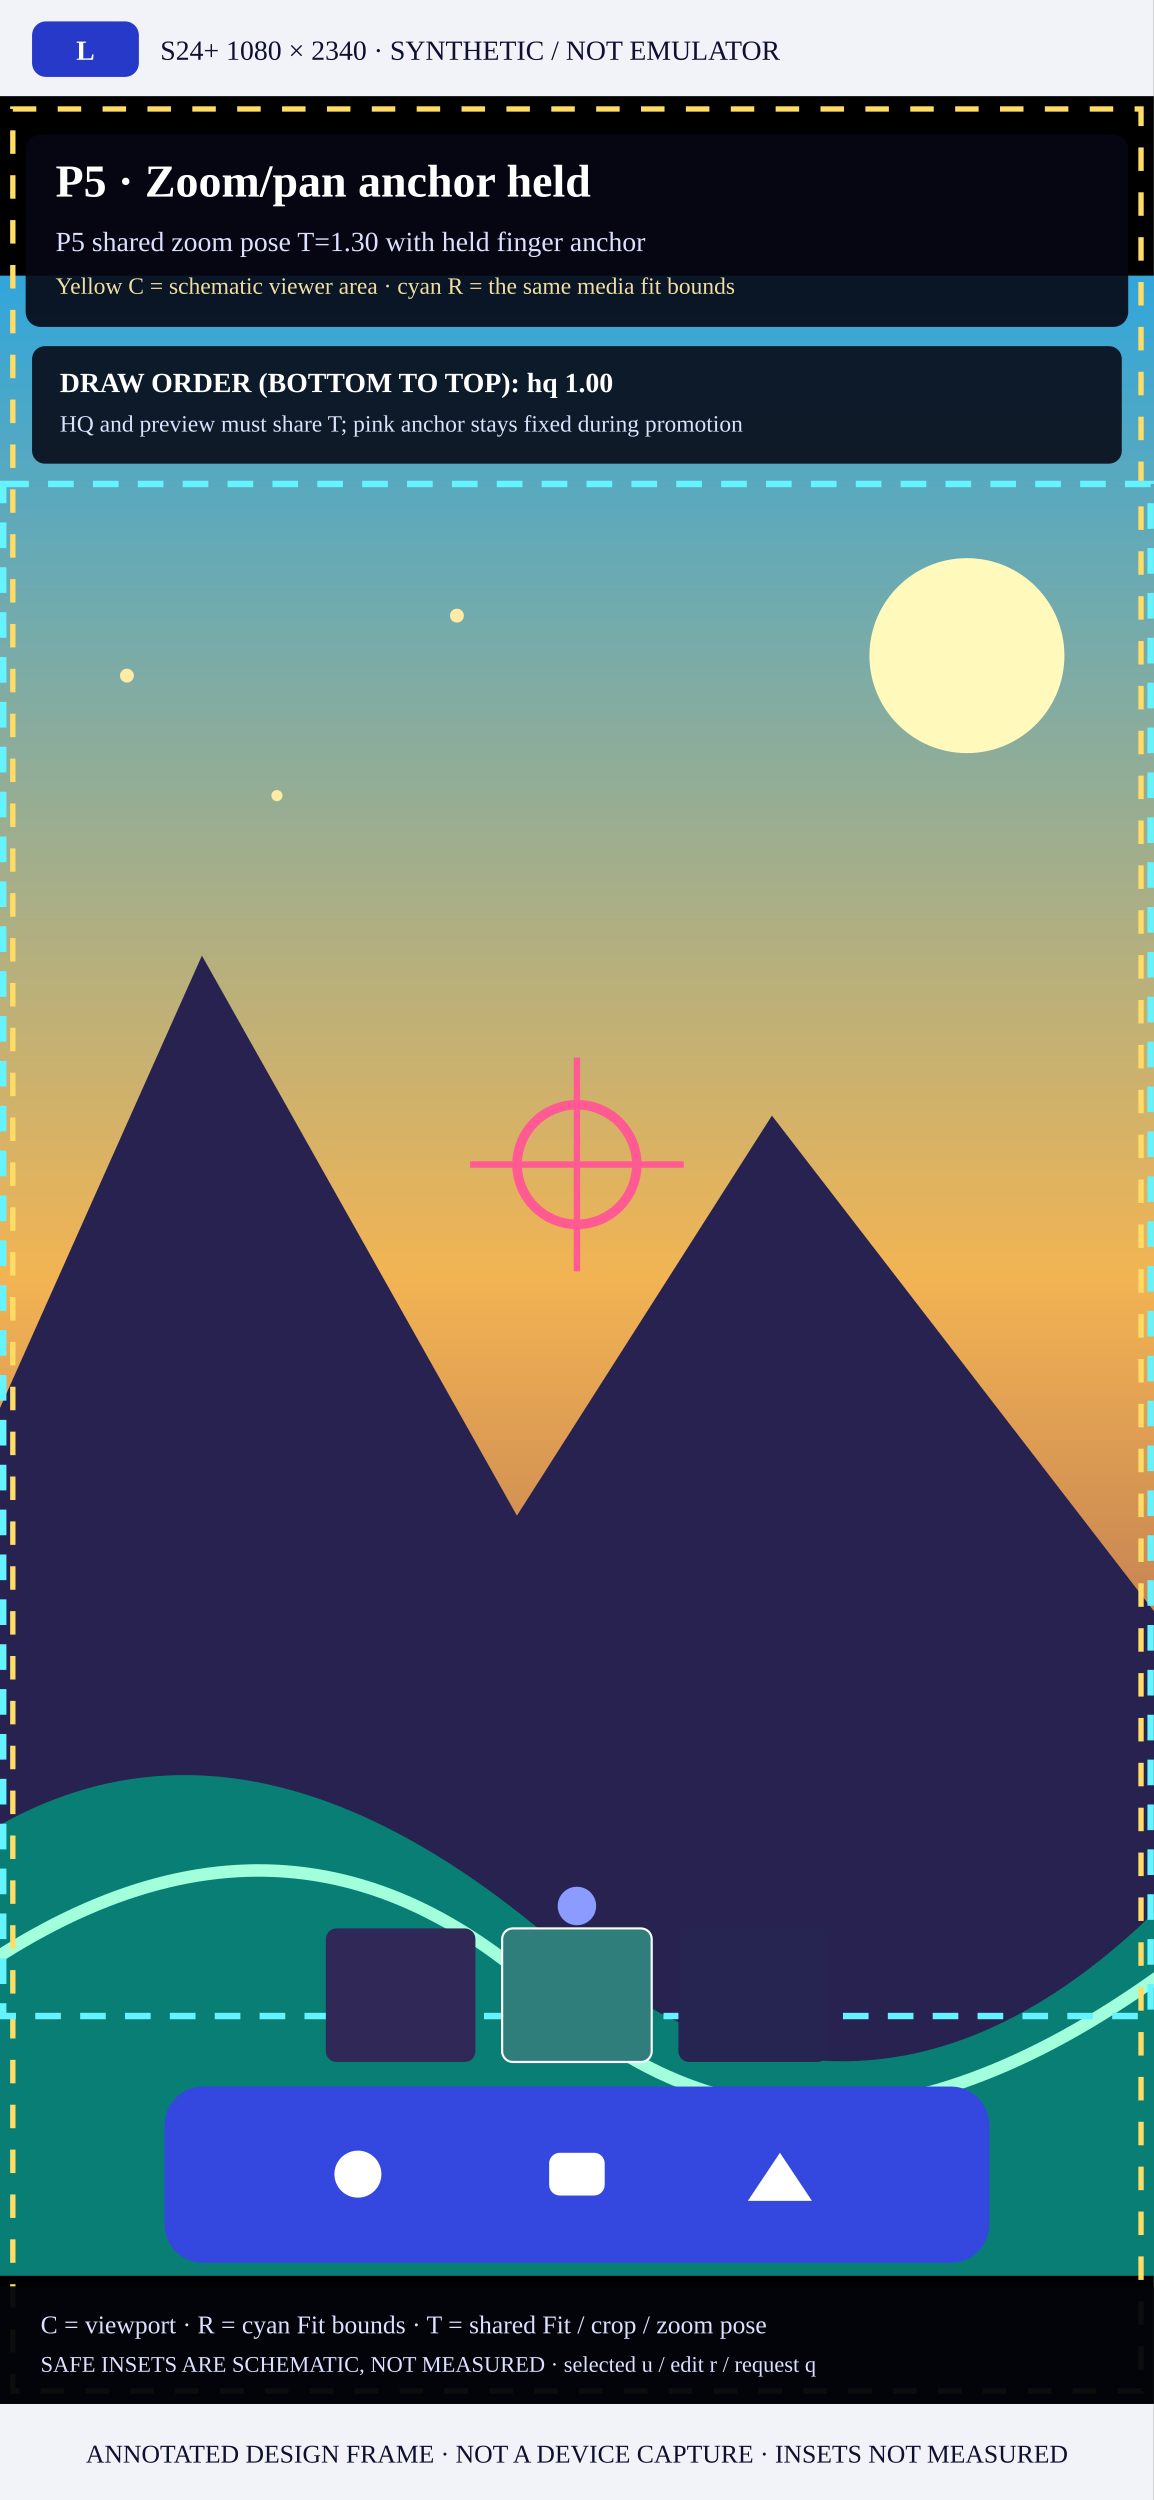
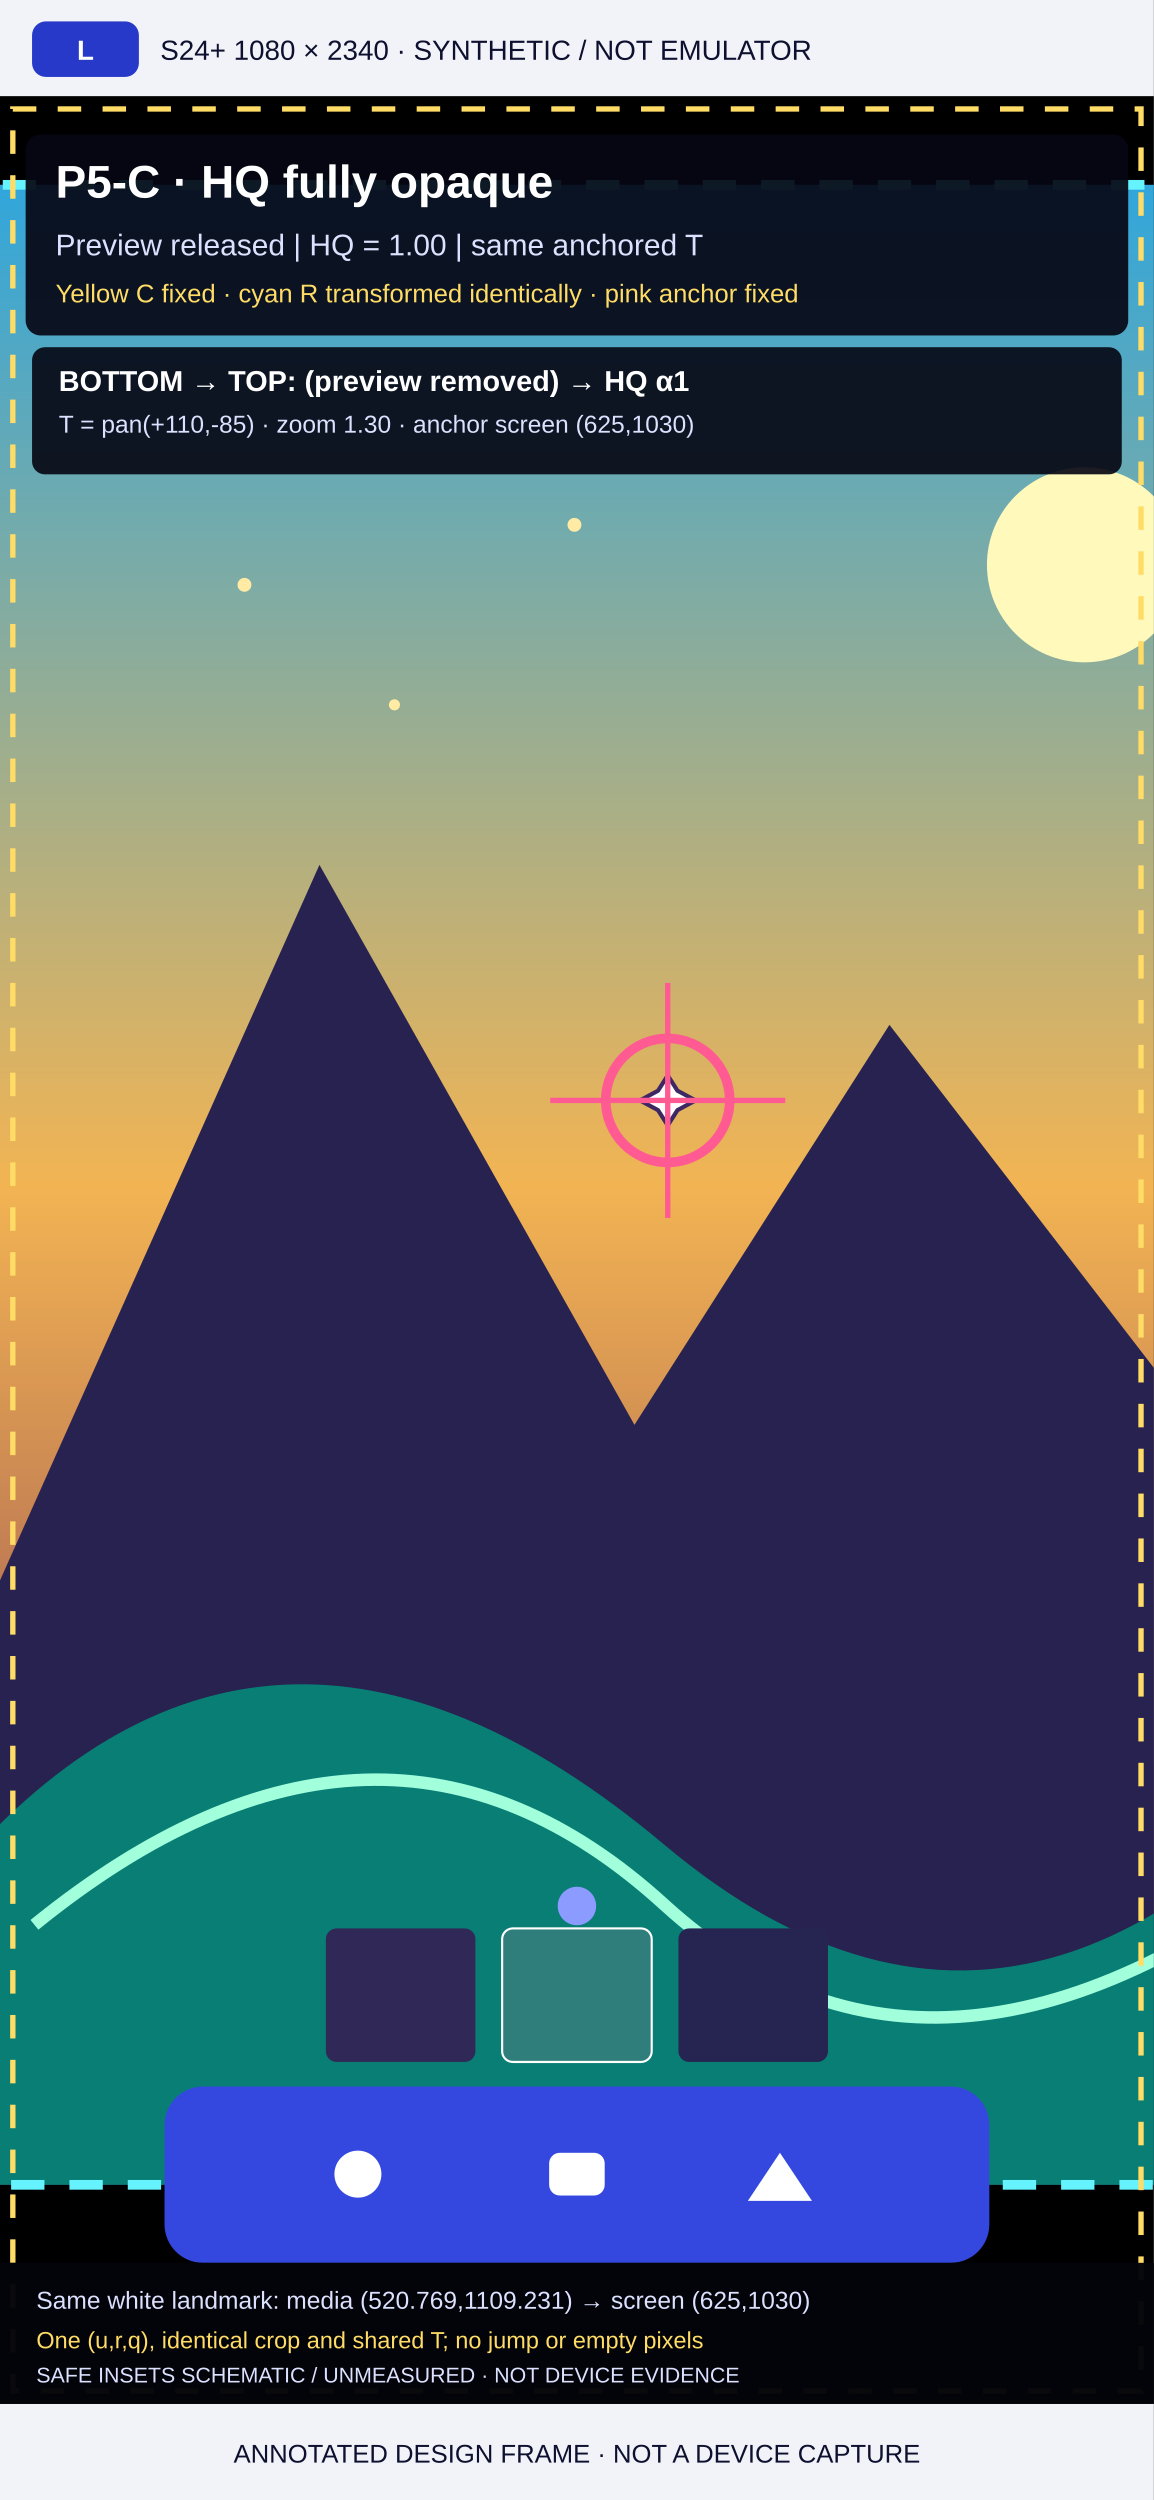
<svg xmlns="http://www.w3.org/2000/svg" width="1080" height="2340" viewBox="0 0 1080 2340" role="img" aria-labelledby="title desc">
  <defs>
-     <linearGradient id="cache" x2="0" y2="1">
-       <stop stop-color="#86c7ee" />
-       <stop offset=".51" stop-color="#f8c58c" />
-       <stop offset="1" stop-color="#523657" />
-     </linearGradient>
    <linearGradient id="preview" x2="0" y2="1">
      <stop stop-color="#8dccf0" />
      <stop offset=".5" stop-color="#ffd38b" />
      <stop offset="1" stop-color="#51365b" />
    </linearGradient>
    <linearGradient id="hq" x2="0" y2="1">
      <stop stop-color="#32a6da" />
      <stop offset=".5" stop-color="#f2b453" />
      <stop offset="1" stop-color="#762654" />
    </linearGradient>
-     <linearGradient id="video" x2="0" y2="1">
-       <stop stop-color="#142d63" />
-       <stop offset=".52" stop-color="#1dc5b2" />
-       <stop offset="1" stop-color="#ff8764" />
-     </linearGradient>
-     <linearGradient id="poster" x2="0" y2="1">
-       <stop stop-color="#181d43" />
-       <stop offset=".55" stop-color="#73416d" />
-       <stop offset="1" stop-color="#ce615d" />
-     </linearGradient>
-     <clipPath id="containerClip">
+     <pattern id="previewGrid" width="22" height="22" patternUnits="userSpaceOnUse">
+       <path d="M22 0H0V22" stroke="#d8c5d6" stroke-width="3" fill="none" />
+     </pattern>
+     <clipPath id="screenClip">
      <rect x="0" y="90" width="1080" height="2160" />
    </clipPath>
  </defs>
  <rect width="1080" height="2340" fill="#000" />
  <rect y="0" width="1080" height="90" fill="#f2f3f8" />
  <rect y="2250" width="1080" height="90" fill="#f2f3f8" />
  <rect x="30" y="20" width="100" height="52" rx="13" fill="#2639C9" />
-   <text x="80" y="56" font-size="26" text-anchor="middle" font-weight="700" fill="#fff">L</text>
-   <text x="150" y="56" font-size="26" fill="#0e1030">S24+ 1080 × 2340 · SYNTHETIC / NOT EMULATOR</text>
-   <g clip-path="url(#containerClip)" transform="translate(0 0) translate(540 1090) scale(1.3) translate(-540 -1090)">
-     <g opacity="1">
-       <rect x="0" y="450" width="1080" height="1440" fill="url(#hq)" />
-       <circle cx="820.8" cy="723.6" r="70.2" fill="#fff9bc" />
-       <path d="M0 1544.4 L270 939.6 L496.8 1342.8 L680.4 1054.8 L1080 1573.2 V1890 H0Z" fill="#27224f" />
-       <path d="M0 1674 Q226.8 1400.4 518.4 1645.2 T1080 1472.4V1890H0Z" fill="#087e75" />
-       <path d="M64.8 1702.8 Q313.2 1501.2 518.4 1688.4T1015.2 1630.8" fill="none" stroke="#a2ffdc" stroke-width="9" />
-       <g fill="#ffeba3">
-         <circle cx="216" cy="738" r="5" />
-         <circle cx="324" cy="824.4" r="4" />
-         <circle cx="453.6" cy="694.8" r="5" />
+   <text x="80" y="56" text-anchor="middle" font-family="Arial,sans-serif" font-size="26" font-weight="700" fill="#fff">L</text>
+   <text x="150" y="56" font-family="Arial,sans-serif" font-size="26" fill="#0e1030">S24+ 1080 × 2340 · SYNTHETIC / NOT EMULATOR</text>
+   <g clip-path="url(#screenClip)">
+     <g id="shared-media-transform" transform="translate(110 -85) translate(540 1090) scale(1.3) translate(-540 -1090)">
+       <g id="registered-hq" opacity="1">
+         <rect x="0" y="450" width="1080" height="1440" fill="url(#hq)" />
+         <circle cx="820.8" cy="723.6" r="70.2" fill="#fff9bc" />
+         <path d="M0 1544.4 L270 939.6 L496.8 1342.8 L680.4 1054.8 L1080 1573.2 V1890 H0Z" fill="#27224f" />
+         <path d="M0 1674 Q226.8 1400.4 518.4 1645.2 T1080 1472.4V1890H0Z" fill="#087e75" />
+         <path d="M64.8 1702.8 Q313.2 1501.2 518.4 1688.4T1015.2 1630.8" fill="none" stroke="#a2ffdc" stroke-width="9" opacity="1" />
+         <path d="M 520.769 1091.231 L 527.769 1102.231 L 540.769 1109.231 L 527.769 1116.231 L 520.769 1127.231 L 513.769 1116.231 L 500.769 1109.231 L 513.769 1102.231 Z" fill="#ffffff" stroke="#3d2864" stroke-width="3" />
+         <g fill="#ffeba3">
+           <circle cx="216" cy="738" r="5" />
+           <circle cx="324" cy="824.4" r="4" />
+           <circle cx="453.6" cy="694.8" r="5" />
+         </g>
      </g>
+       <rect id="transformed-fit-r" x="0" y="450" width="1080" height="1440" fill="none" stroke="#65f4ff" stroke-width="7" stroke-dasharray="24 18" />
    </g>
  </g>
-   <rect x="12" y="102" width="1056" height="2136" fill="none" stroke="#ffdc65" stroke-width="5" stroke-dasharray="22 20" />
-   <rect x="3" y="453" width="1074" height="1434" fill="none" stroke="#65f4ff" stroke-width="6" stroke-dasharray="24 18" />
-   <circle cx="540" cy="1090" r="56" fill="none" stroke="#ff5a91" stroke-width="9" />
-   <path d="M540 990v200 M440 1090h200" stroke="#ff5a91" stroke-width="6" />
-   <g id="existing-viewer-chrome">
-     <g id="filmstrip" transform="translate(0 0)">
+   <rect id="fixed-viewport-c" x="12" y="102" width="1056" height="2136" fill="none" stroke="#ffdc65" stroke-width="5" stroke-dasharray="22 20" />
+   <g id="fixed-screen-finger-anchor" stroke="#ff5a91" fill="none">
+     <circle cx="625" cy="1030" r="58" stroke-width="9" />
+     <path d="M625 920V1140 M515 1030H735" stroke-width="5" />
+   </g>
+   <g id="unchanged-viewer-chrome">
+     <g id="filmstrip">
      <rect x="305" y="1805" width="140" height="125" rx="10" fill="#302958" />
      <rect x="470" y="1805" width="140" height="125" rx="10" fill="#307e7c" stroke="#fff" stroke-width="2" />
      <rect x="635" y="1805" width="140" height="125" rx="10" fill="#262552" />
-       <circle cx="540" cy="1784" r="18" fill="#8C9BFF" />
+       <circle cx="540" cy="1784" r="18" fill="#8c9bff" />
    </g>
-     <rect x="154" y="1953" width="772" height="165" rx="36" fill="#3448E0" />
+     <rect x="154" y="1953" width="772" height="165" rx="36" fill="#3448e0" />
    <g fill="#fff">
      <circle cx="335" cy="2035" r="22" />
      <rect x="514" y="2015" width="52" height="40" rx="10" />
      <path d="M730 2015l30 45h-60z" />
    </g>
  </g>
-   <g id="annotations-not-ui">
-     <rect x="24" y="126" width="1032" height="180" rx="14" fill="#060713" opacity=".9" />
-     <text x="52" y="184" fill="#fff" font-size="43" font-weight="700">P5 · Zoom/pan anchor held</text>
-     <text x="52" y="235" fill="#dce1ff" font-size="26">P5 shared zoom pose T=1.30 with held finger anchor</text>
-     <text x="52" y="275" fill="#f0dfa2" font-size="22">Yellow C = schematic viewer area · cyan R = the same media fit bounds</text>
-     <g>
-       <rect x="30" y="324" width="1020" height="110" rx="12" fill="#060713" opacity=".88" />
-       <text x="56" y="367" fill="#fff" font-size="26" font-weight="700">DRAW ORDER (BOTTOM TO TOP): hq 1.00</text>
-       <text x="56" y="404" fill="#dce1ff" font-size="22">HQ and preview must share T; pink anchor stays fixed during promotion</text>
-     </g>
-     <g>
-       <rect x="0" y="2140" width="1080" height="110" fill="#030409" opacity=".96" />
-       <text x="38" y="2184" fill="#dce1ff" font-size="24">C = viewport · R = cyan Fit bounds · T = shared Fit / crop / zoom pose</text>
-       <text x="38" y="2220" fill="#dce1ff" font-size="21">SAFE INSETS ARE SCHEMATIC, NOT MEASURED · selected u / edit r / request q</text>
-     </g>
+   <g id="review-annotations-not-app-ui" font-family="Arial,sans-serif">
+     <rect x="24" y="126" width="1032" height="188" rx="14" fill="#060713" opacity=".92" />
+     <text x="52" y="185" font-size="43" font-weight="700" fill="#fff">P5-C · HQ fully opaque</text>
+     <text x="52" y="239" font-size="28" fill="#dce1ff">Preview released | HQ = 1.00 | same anchored T</text>
+     <text x="52" y="283" font-size="24" fill="#ffdc65">Yellow C fixed · cyan R transformed identically · pink anchor fixed</text>
+     <rect x="30" y="325" width="1020" height="119" rx="12" fill="#060713" opacity=".91" />
+     <text x="55" y="366" font-size="27" font-weight="700" fill="#fff">BOTTOM → TOP: (preview removed) → HQ α1</text>
+     <text x="55" y="405" font-size="23" fill="#dce1ff">T = pan(+110,-85) · zoom 1.30 · anchor screen (625,1030)</text>
+     <rect x="0" y="2118" width="1080" height="132" fill="#030409" opacity=".97" />
+     <text x="34" y="2161" font-size="23" fill="#dce1ff">Same white landmark: media (520.769,1109.231) → screen (625,1030)</text>
+     <text x="34" y="2198" font-size="22" fill="#ffdc65">One (u,r,q), identical crop and shared T; no jump or empty pixels</text>
+     <text x="34" y="2230" font-size="20" fill="#dce1ff">SAFE INSETS SCHEMATIC / UNMEASURED · NOT DEVICE EVIDENCE</text>
  </g>
-   <text x="540" y="2305" text-anchor="middle" font-size="24" fill="#0e1030">ANNOTATED DESIGN FRAME · NOT A DEVICE CAPTURE · INSETS NOT MEASURED</text>
+   <text x="540" y="2305" text-anchor="middle" font-family="Arial,sans-serif" font-size="24" fill="#0e1030">ANNOTATED DESIGN FRAME · NOT A DEVICE CAPTURE</text>
</svg>
